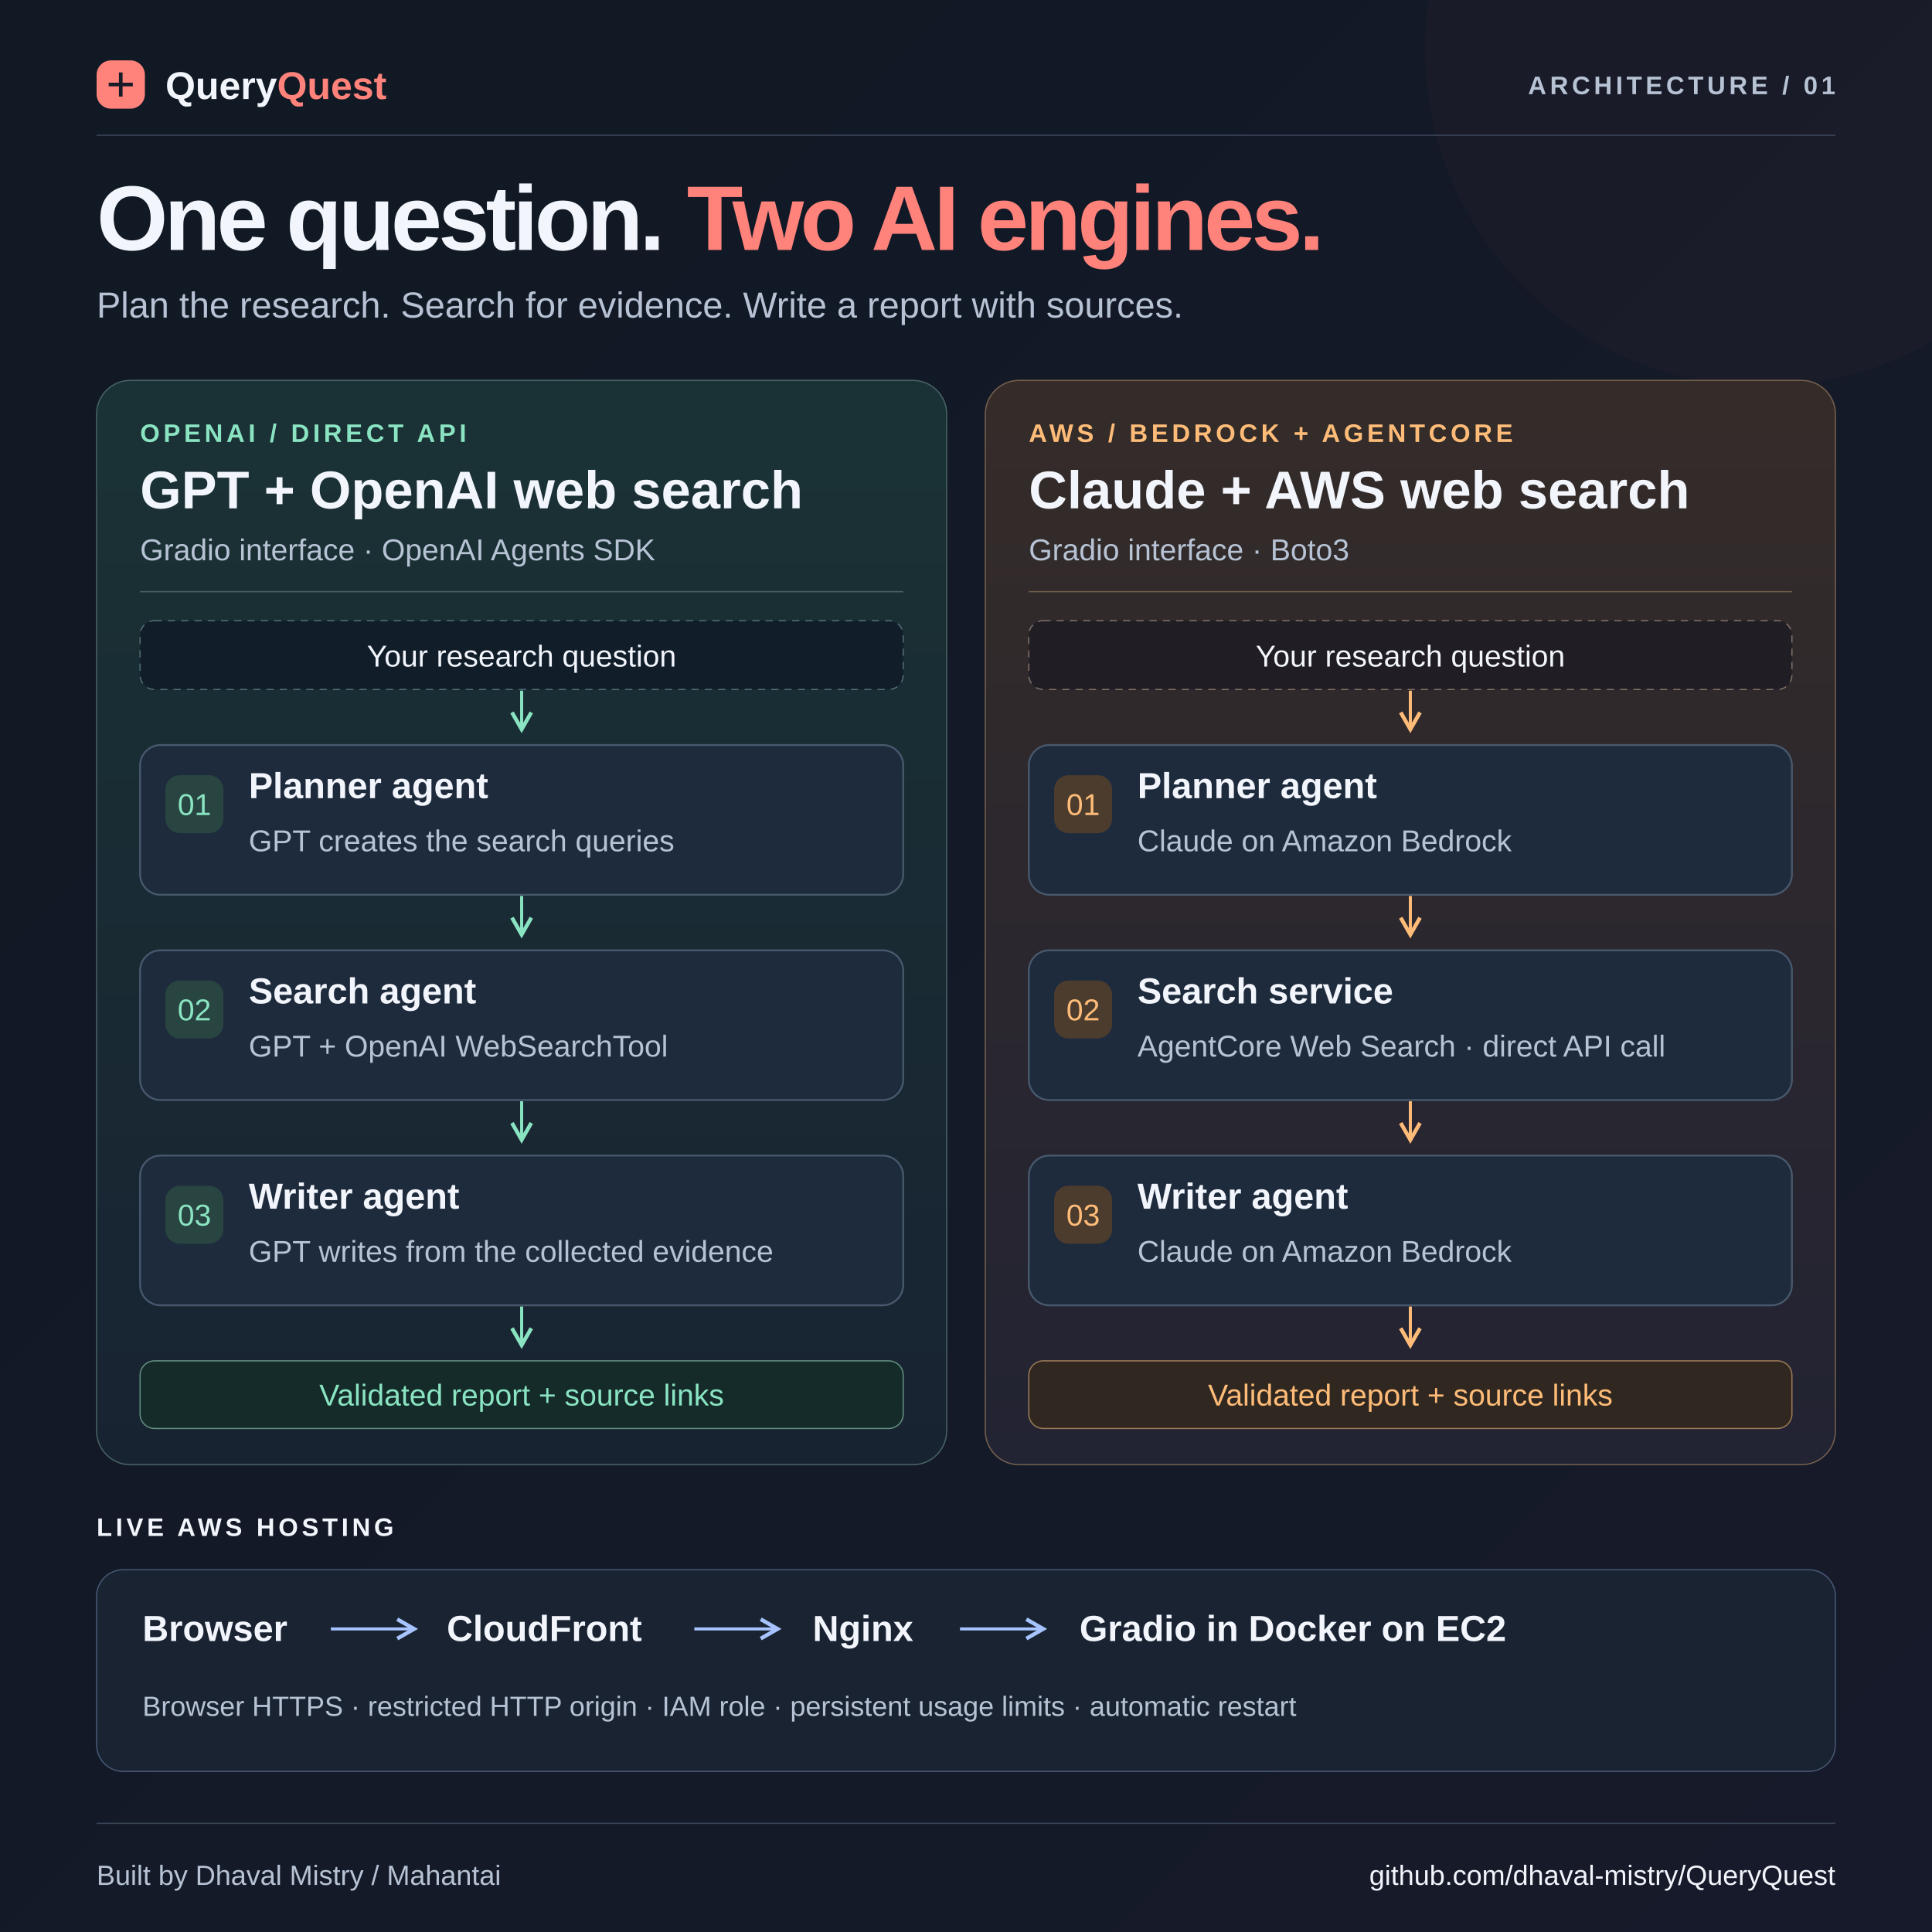
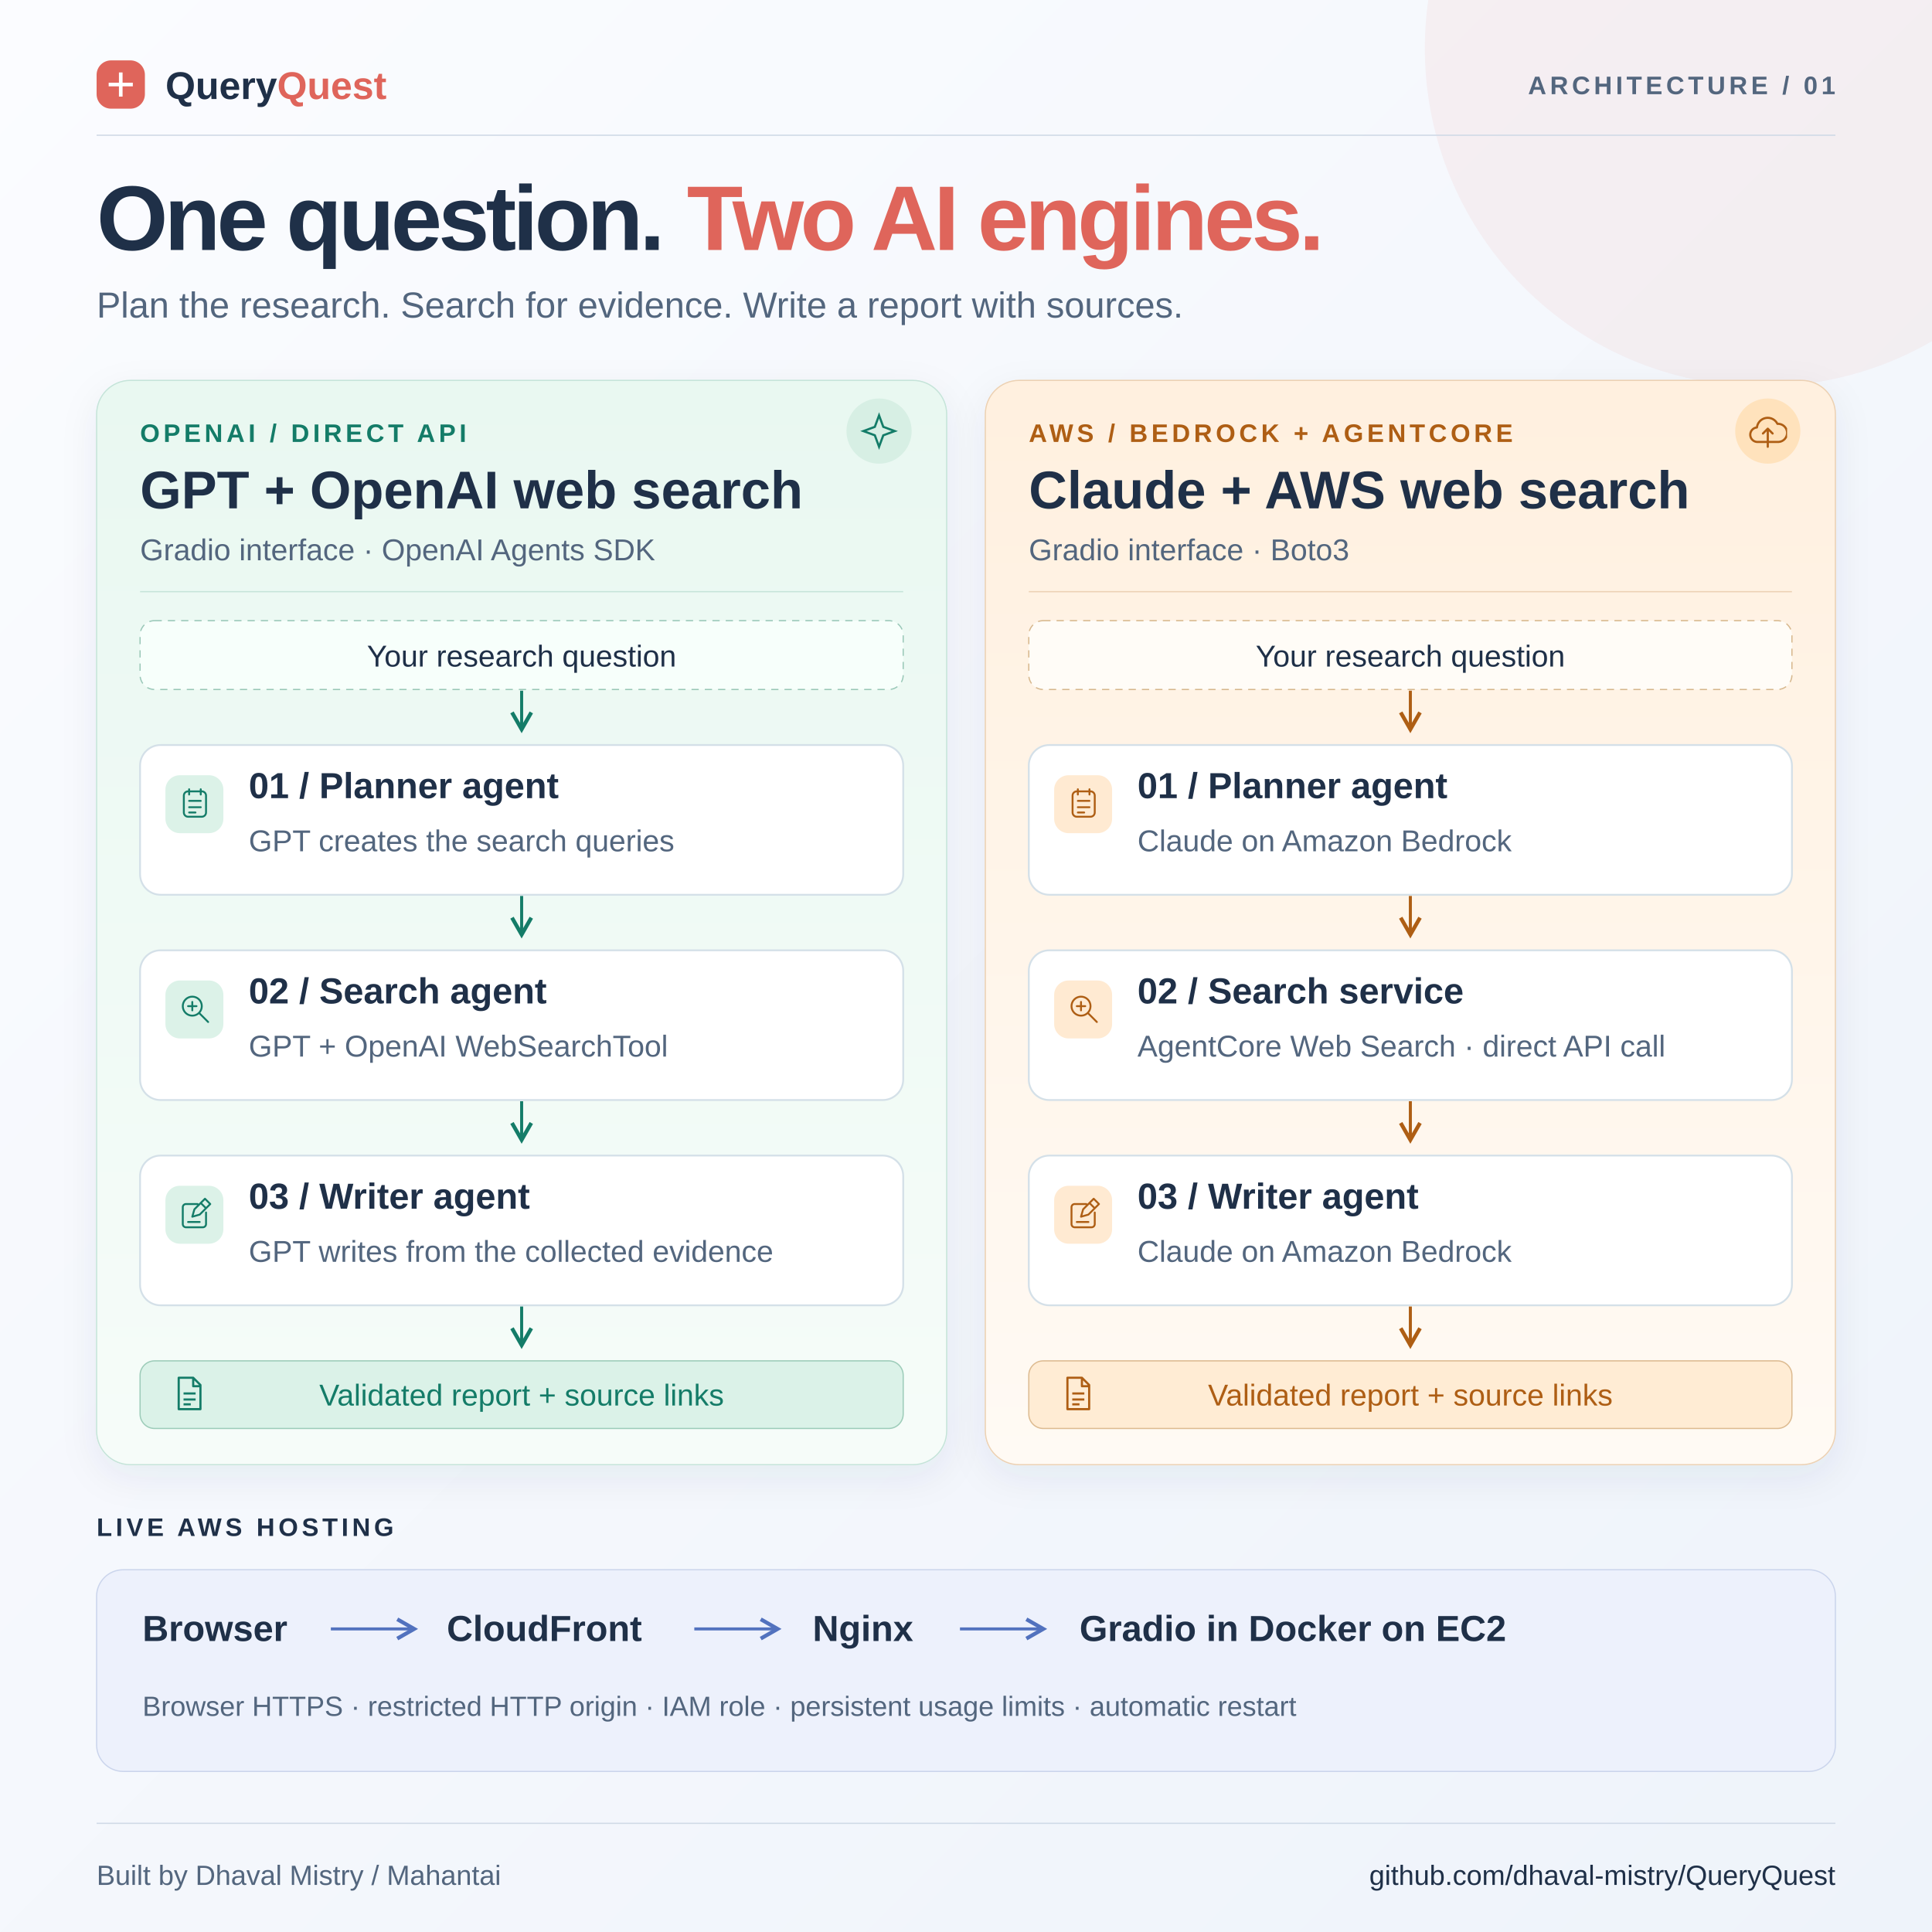
<svg xmlns="http://www.w3.org/2000/svg" width="1600" height="1600" viewBox="0 0 1600 1600" role="img" aria-labelledby="title desc">
  <defs>
+     <filter id="shadow" x="-15%" y="-10%" width="130%" height="130%">
+       <feDropShadow dx="0" dy="10" stdDeviation="15" flood-color="#274563" flood-opacity=".07" />
+     </filter>
+     <symbol id="plan" viewBox="0 0 32 32">
+       <rect x="6" y="5" width="21" height="24" rx="4" />
+       <path d="M11 3v5m11-5v5M11 14h11m-11 6h11m-11 5h6" />
+     </symbol>
+     <symbol id="search" viewBox="0 0 32 32">
+       <circle cx="14" cy="14" r="9" />
+       <path d="m21 21 8 8M10 14h8m-4-4v8" />
+     </symbol>
+     <symbol id="write" viewBox="0 0 32 32">
+       <path d="M19 7H8a3 3 0 0 0-3 3v16a3 3 0 0 0 3 3h16a3 3 0 0 0 3-3V15M14 19l2-7L26 2l5 5-10 10-7 2Zm8-13 5 5M10 24h11" />
+     </symbol>
+     <symbol id="spark" viewBox="0 0 32 32">
+       <path d="m16 3 3.5 9.5L29 16l-9.5 3.5L16 29l-3.5-9.5L3 16l9.5-3.5L16 3Z" />
+     </symbol>
+     <symbol id="cloud" viewBox="0 0 32 32">
+       <path d="M8 25a6 6 0 0 1-1-12 9 9 0 0 1 17-3 7.5 7.5 0 0 1 1 15H8Z" />
+       <path d="m12 18 4-4 4 4m-4-4v15" />
+     </symbol>
+     <symbol id="report" viewBox="0 0 32 32">
+       <path d="M8 3h12l6 6v20H8V3Zm12 0v7h6M12 16h10m-10 5h10m-10 4h6" />
+     </symbol>
    <linearGradient id="bg" x2="1" y2="1">
-       <stop stop-color="#101924" />
-       <stop offset="1" stop-color="#171a2a" />
+       <stop stop-color="#fbfcff" />
+       <stop offset="1" stop-color="#eef3fa" />
    </linearGradient>
    <linearGradient id="gpt" x2="0" y2="1">
-       <stop stop-color="#1a3235" />
-       <stop offset="1" stop-color="#182332" />
+       <stop stop-color="#e9f8f1" />
+       <stop offset="1" stop-color="#f6fcf9" />
    </linearGradient>
    <linearGradient id="aws" x2="0" y2="1">
-       <stop stop-color="#352c29" />
-       <stop offset="1" stop-color="#222333" />
+       <stop stop-color="#fff0df" />
+       <stop offset="1" stop-color="#fffaf4" />
    </linearGradient>
    <marker id="greenArrow" viewBox="0 0 10 10" refX="8" refY="5" markerWidth="8" markerHeight="8" orient="auto">
-       <path d="M1 1 8 5 1 9" fill="none" stroke="#8ae4c2" stroke-width="1.6" />
+       <path d="M1 1 8 5 1 9" fill="none" stroke="#147c68" stroke-width="1.6" />
    </marker>
    <marker id="orangeArrow" viewBox="0 0 10 10" refX="8" refY="5" markerWidth="8" markerHeight="8" orient="auto">
-       <path d="M1 1 8 5 1 9" fill="none" stroke="#ffbc78" stroke-width="1.6" />
+       <path d="M1 1 8 5 1 9" fill="none" stroke="#ae5e14" stroke-width="1.6" />
    </marker>
    <marker id="blueArrow" viewBox="0 0 10 10" refX="8" refY="5" markerWidth="8" markerHeight="8" orient="auto">
-       <path d="M1 1 8 5 1 9" fill="none" stroke="#a7c4ff" stroke-width="1.6" />
+       <path d="M1 1 8 5 1 9" fill="none" stroke="#5272be" stroke-width="1.6" />
    </marker>
-     <style>text{font-family:"Segoe UI",Arial,sans-serif;fill:#f2f5fb}.muted{fill:#b7c3d4}.mint{fill:#8ae4c2}.orange{fill:#ffbc78}.coral{fill:#ff827b}.micro{font-size:21px;letter-spacing:3px;font-weight:700}.label{font-size:30px;font-weight:700}.body{font-size:25px}.small{font-size:23px}.node{fill:#1e2b3c;stroke:#48596e;stroke-width:1.5}.wire{fill:none;stroke-width:2.5}</style>
+     <style>text{font-family:"Segoe UI",Arial,sans-serif;fill:#1f3048}.muted{fill:#53667e}.mint{fill:#147c68}.orange{fill:#ae5e14}.coral{fill:#df655b}.micro{font-size:21px;letter-spacing:3px;font-weight:700}.label{font-size:30px;font-weight:700}.body{font-size:25px}.small{font-size:23px}.node{fill:#ffffff;stroke:#d4e0e8;stroke-width:1.5}.wire{fill:none;stroke-width:2.5}</style>
  </defs>
  <rect width="1600" height="1600" fill="url(#bg)" />
-   <circle cx="1460" cy="40" r="280" fill="#ff827b" opacity=".025" />
-   <path d="M80 112H1520" stroke="#3b4659" />
-   <rect x="80" y="50" width="40" height="40" rx="12" fill="#ff827b" />
-   <path d="M90 70h20m-10-10v20" stroke="#151b27" stroke-width="3" />
+   <circle cx="1460" cy="40" r="280" fill="#df655b" opacity=".07" />
+   <path d="M80 112H1520" stroke="#cfd9e6" />
+   <rect x="80" y="50" width="40" height="40" rx="12" fill="#df655b" />
+   <path d="M90 70h20m-10-10v20" stroke="#ffffff" stroke-width="3" />
  <text x="137" y="82" font-size="32" font-weight="800">Query<tspan class="coral">Quest</tspan>
  </text>
  <text x="1520" y="78" text-anchor="end" class="micro muted">ARCHITECTURE / 01</text>
  <text x="80" y="207" font-size="76" font-weight="750" letter-spacing="-3">One question. <tspan class="coral">Two AI engines.</tspan>
  </text>
  <text x="80" y="263" font-size="30" class="muted">Plan the research. Search for evidence. Write a report with sources.</text>
-   <rect x="80" y="315" width="704" height="898" rx="28" fill="url(#gpt)" stroke="#486264" />
+   <rect filter="url(#shadow)" x="80" y="315" width="704" height="898" rx="28" fill="url(#gpt)" stroke="#c5e4d9" />
+   <circle cx="728" cy="357" r="27" fill="#d7efe4" />
+   <use href="#spark" x="712" y="341" width="32" height="32" fill="none" stroke="#147c68" stroke-width="1.8" />
  <text x="116" y="366" class="micro mint">OPENAI / DIRECT API</text>
  <text x="116" y="421" font-size="44" font-weight="750">GPT + OpenAI web search</text>
  <text x="116" y="464" class="body muted">Gradio interface · OpenAI Agents SDK</text>
-   <path d="M116 490H748" stroke="#476164" />
-   <rect x="116" y="514" width="632" height="57" rx="12" fill="#111e2a" stroke="#526c74" stroke-dasharray="6 5" />
+   <path d="M116 490H748" stroke="#c5e4d9" />
+   <rect x="116" y="514" width="632" height="57" rx="12" fill="#f7fffb" stroke="#9ac8b8" stroke-dasharray="6 5" />
  <text x="432" y="552" text-anchor="middle" class="body">Your research question</text>
-   <path d="M432 572V604" class="wire" stroke="#8ae4c2" marker-end="url(#greenArrow)" />
+   <path d="M432 572V604" class="wire" stroke="#147c68" marker-end="url(#greenArrow)" />
  <rect x="116" y="617" width="632" height="124" rx="17" class="node" />
-   <rect x="137" y="642" width="48" height="48" rx="12" fill="#284541" />
-   <text x="161" y="675" text-anchor="middle" class="body mint">01</text>
-   <text x="206" y="661" class="label">Planner agent</text>
+   <rect x="137" y="642" width="48" height="48" rx="12" fill="#dcf2e8" />
+   <use href="#plan" x="147" y="651" width="28" height="28" fill="none" stroke="#147c68" stroke-width="1.8" stroke-linecap="round" stroke-linejoin="round" />
+   <text x="206" y="661" class="label">01 / Planner agent</text>
  <text x="206" y="705" class="body muted">GPT creates the search queries</text>
-   <path d="M432 742V774" class="wire" stroke="#8ae4c2" marker-end="url(#greenArrow)" />
+   <path d="M432 742V774" class="wire" stroke="#147c68" marker-end="url(#greenArrow)" />
  <rect x="116" y="787" width="632" height="124" rx="17" class="node" />
-   <rect x="137" y="812" width="48" height="48" rx="12" fill="#284541" />
-   <text x="161" y="845" text-anchor="middle" class="body mint">02</text>
-   <text x="206" y="831" class="label">Search agent</text>
+   <rect x="137" y="812" width="48" height="48" rx="12" fill="#dcf2e8" />
+   <use href="#search" x="147" y="821" width="28" height="28" fill="none" stroke="#147c68" stroke-width="1.8" stroke-linecap="round" stroke-linejoin="round" />
+   <text x="206" y="831" class="label">02 / Search agent</text>
  <text x="206" y="875" class="body muted">GPT + OpenAI WebSearchTool</text>
-   <path d="M432 912V944" class="wire" stroke="#8ae4c2" marker-end="url(#greenArrow)" />
+   <path d="M432 912V944" class="wire" stroke="#147c68" marker-end="url(#greenArrow)" />
  <rect x="116" y="957" width="632" height="124" rx="17" class="node" />
-   <rect x="137" y="982" width="48" height="48" rx="12" fill="#284541" />
-   <text x="161" y="1015" text-anchor="middle" class="body mint">03</text>
-   <text x="206" y="1001" class="label">Writer agent</text>
+   <rect x="137" y="982" width="48" height="48" rx="12" fill="#dcf2e8" />
+   <use href="#write" x="147" y="991" width="28" height="28" fill="none" stroke="#147c68" stroke-width="1.8" stroke-linecap="round" stroke-linejoin="round" />
+   <text x="206" y="1001" class="label">03 / Writer agent</text>
  <text x="206" y="1045" class="body muted">GPT writes from the collected evidence</text>
-   <path d="M432 1082V1114" class="wire" stroke="#8ae4c2" marker-end="url(#greenArrow)" />
-   <rect x="116" y="1127" width="632" height="56" rx="12" fill="#142b2a" stroke="#638e80" />
+   <path d="M432 1082V1114" class="wire" stroke="#147c68" marker-end="url(#greenArrow)" />
+   <rect x="116" y="1127" width="632" height="56" rx="12" fill="#dbf2e8" stroke="#9dccb9" />
+   <use href="#report" x="140" y="1138" width="32" height="32" fill="none" stroke="#147c68" stroke-width="1.8" stroke-linejoin="round" />
  <text x="432" y="1164" text-anchor="middle" class="body mint">Validated report + source links</text>
-   <rect x="816" y="315" width="704" height="898" rx="28" fill="url(#aws)" stroke="#74604d" />
+   <rect filter="url(#shadow)" x="816" y="315" width="704" height="898" rx="28" fill="url(#aws)" stroke="#ecd1b3" />
+   <circle cx="1464" cy="357" r="27" fill="#ffe2bc" />
+   <use href="#cloud" x="1448" y="341" width="32" height="32" fill="none" stroke="#ae5e14" stroke-width="1.8" stroke-linecap="round" stroke-linejoin="round" />
  <text x="852" y="366" class="micro orange">AWS / BEDROCK + AGENTCORE</text>
  <text x="852" y="421" font-size="44" font-weight="750">Claude + AWS web search</text>
  <text x="852" y="464" class="body muted">Gradio interface · Boto3</text>
-   <path d="M852 490H1484" stroke="#74604d" />
-   <rect x="852" y="514" width="632" height="57" rx="12" fill="#201d25" stroke="#806f66" stroke-dasharray="6 5" />
+   <path d="M852 490H1484" stroke="#ecd1b3" />
+   <rect x="852" y="514" width="632" height="57" rx="12" fill="#fffcf7" stroke="#d7b88e" stroke-dasharray="6 5" />
  <text x="1168" y="552" text-anchor="middle" class="body">Your research question</text>
-   <path d="M1168 572V604" class="wire" stroke="#ffbc78" marker-end="url(#orangeArrow)" />
+   <path d="M1168 572V604" class="wire" stroke="#ae5e14" marker-end="url(#orangeArrow)" />
  <rect x="852" y="617" width="632" height="124" rx="17" class="node" />
-   <rect x="873" y="642" width="48" height="48" rx="12" fill="#4c3c2e" />
-   <text x="897" y="675" text-anchor="middle" class="body orange">01</text>
-   <text x="942" y="661" class="label">Planner agent</text>
+   <rect x="873" y="642" width="48" height="48" rx="12" fill="#ffead2" />
+   <use href="#plan" x="883" y="651" width="28" height="28" fill="none" stroke="#ae5e14" stroke-width="1.8" stroke-linecap="round" stroke-linejoin="round" />
+   <text x="942" y="661" class="label">01 / Planner agent</text>
  <text x="942" y="705" class="body muted">Claude on Amazon Bedrock</text>
-   <path d="M1168 742V774" class="wire" stroke="#ffbc78" marker-end="url(#orangeArrow)" />
+   <path d="M1168 742V774" class="wire" stroke="#ae5e14" marker-end="url(#orangeArrow)" />
  <rect x="852" y="787" width="632" height="124" rx="17" class="node" />
-   <rect x="873" y="812" width="48" height="48" rx="12" fill="#4c3c2e" />
-   <text x="897" y="845" text-anchor="middle" class="body orange">02</text>
-   <text x="942" y="831" class="label">Search service</text>
+   <rect x="873" y="812" width="48" height="48" rx="12" fill="#ffead2" />
+   <use href="#search" x="883" y="821" width="28" height="28" fill="none" stroke="#ae5e14" stroke-width="1.8" stroke-linecap="round" stroke-linejoin="round" />
+   <text x="942" y="831" class="label">02 / Search service</text>
  <text x="942" y="875" class="body muted">AgentCore Web Search · direct API call</text>
-   <path d="M1168 912V944" class="wire" stroke="#ffbc78" marker-end="url(#orangeArrow)" />
+   <path d="M1168 912V944" class="wire" stroke="#ae5e14" marker-end="url(#orangeArrow)" />
  <rect x="852" y="957" width="632" height="124" rx="17" class="node" />
-   <rect x="873" y="982" width="48" height="48" rx="12" fill="#4c3c2e" />
-   <text x="897" y="1015" text-anchor="middle" class="body orange">03</text>
-   <text x="942" y="1001" class="label">Writer agent</text>
+   <rect x="873" y="982" width="48" height="48" rx="12" fill="#ffead2" />
+   <use href="#write" x="883" y="991" width="28" height="28" fill="none" stroke="#ae5e14" stroke-width="1.8" stroke-linecap="round" stroke-linejoin="round" />
+   <text x="942" y="1001" class="label">03 / Writer agent</text>
  <text x="942" y="1045" class="body muted">Claude on Amazon Bedrock</text>
-   <path d="M1168 1082V1114" class="wire" stroke="#ffbc78" marker-end="url(#orangeArrow)" />
-   <rect x="852" y="1127" width="632" height="56" rx="12" fill="#302820" stroke="#9a7956" />
+   <path d="M1168 1082V1114" class="wire" stroke="#ae5e14" marker-end="url(#orangeArrow)" />
+   <rect x="852" y="1127" width="632" height="56" rx="12" fill="#ffecd4" stroke="#ddbb91" />
+   <use href="#report" x="876" y="1138" width="32" height="32" fill="none" stroke="#ae5e14" stroke-width="1.8" stroke-linejoin="round" />
  <text x="1168" y="1164" text-anchor="middle" class="body orange">Validated report + source links</text>
-   <text x="80" y="1272" class="micro" fill="#a7c4ff">LIVE AWS HOSTING</text>
-   <rect x="80" y="1300" width="1440" height="167" rx="22" fill="#1a2332" stroke="#465774" />
+   <text x="80" y="1272" class="micro" fill="#5272be">LIVE AWS HOSTING</text>
+   <rect x="80" y="1300" width="1440" height="167" rx="22" fill="#edf1fc" stroke="#cbd5ec" />
  <text x="118" y="1359" class="label">Browser</text>
-   <path d="M274 1349H343" class="wire" stroke="#a7c4ff" marker-end="url(#blueArrow)" />
+   <path d="M274 1349H343" class="wire" stroke="#5272be" marker-end="url(#blueArrow)" />
  <text x="370" y="1359" class="label">CloudFront</text>
-   <path d="M575 1349H644" class="wire" stroke="#a7c4ff" marker-end="url(#blueArrow)" />
+   <path d="M575 1349H644" class="wire" stroke="#5272be" marker-end="url(#blueArrow)" />
  <text x="673" y="1359" class="label">Nginx</text>
-   <path d="M795 1349H864" class="wire" stroke="#a7c4ff" marker-end="url(#blueArrow)" />
+   <path d="M795 1349H864" class="wire" stroke="#5272be" marker-end="url(#blueArrow)" />
  <text x="894" y="1359" class="label">Gradio in Docker on EC2</text>
  <text x="118" y="1421" class="small muted">Browser HTTPS · restricted HTTP origin · IAM role · persistent usage limits · automatic restart</text>
-   <path d="M80 1510H1520" stroke="#3b4659" />
+   <path d="M80 1510H1520" stroke="#cfd9e6" />
  <text x="80" y="1561" class="small muted">Built by Dhaval Mistry / Mahantai</text>
  <text x="1520" y="1561" text-anchor="end" class="small">github.com/dhaval-mistry/QueryQuest</text>
</svg>
